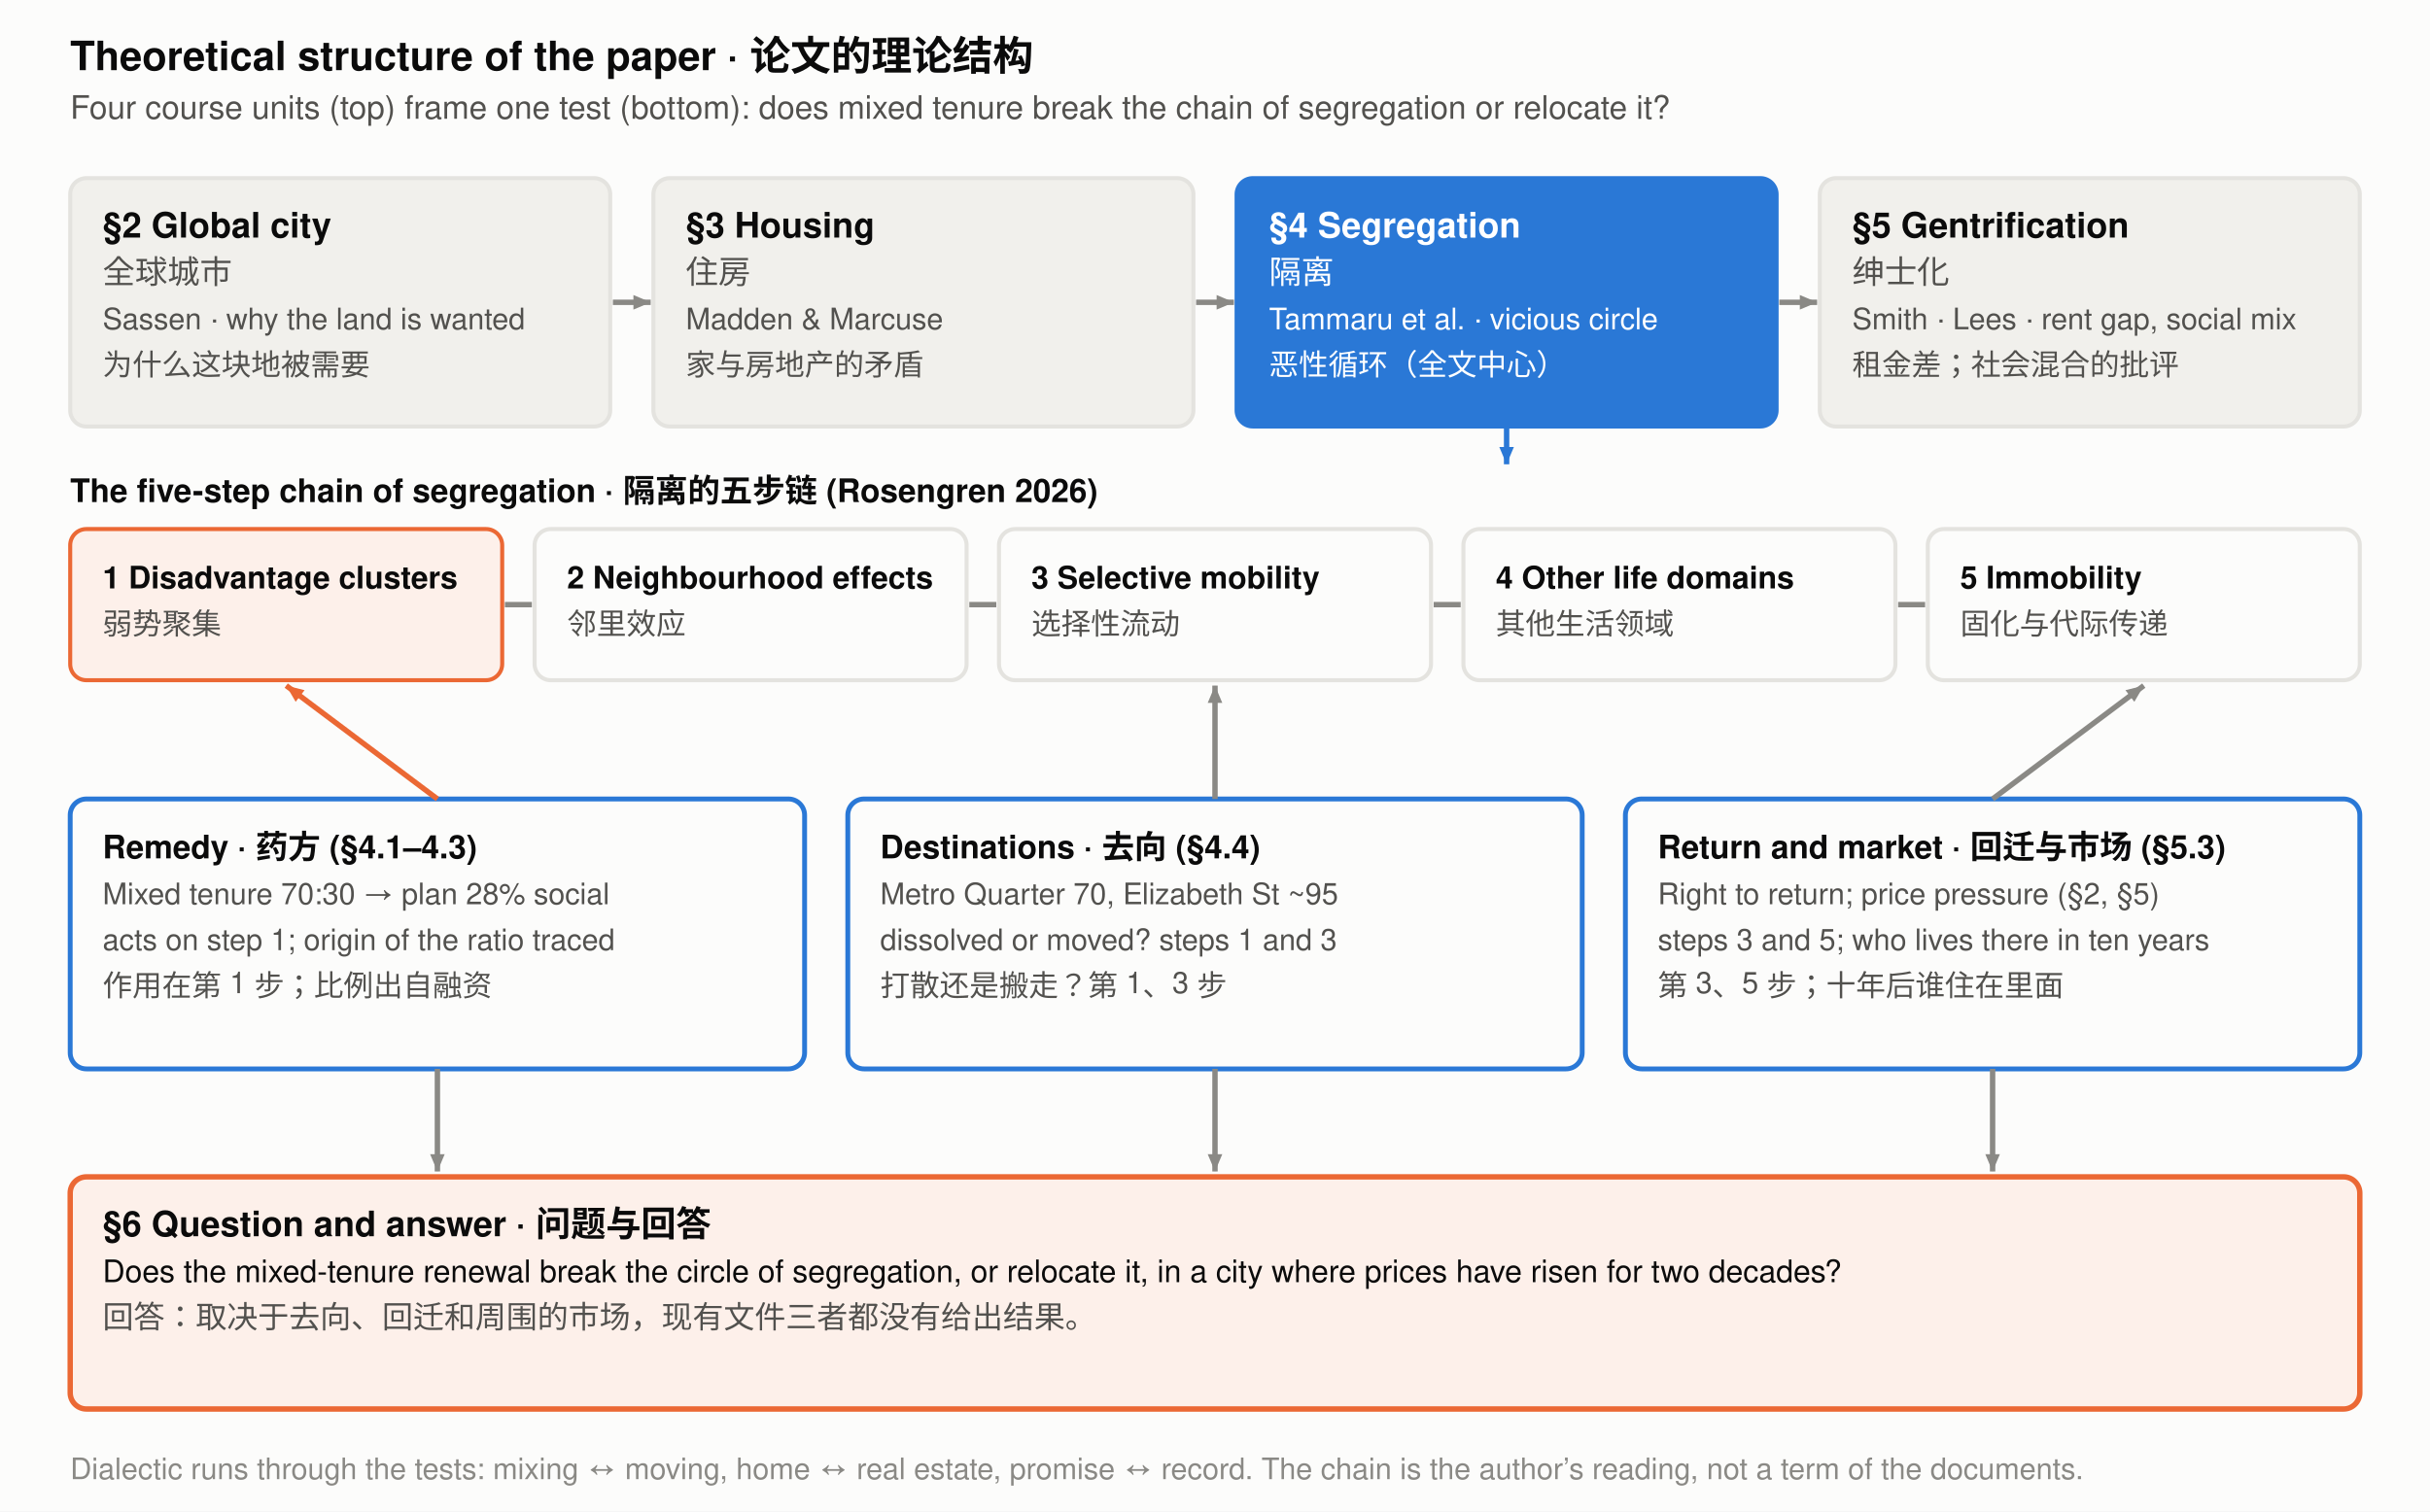
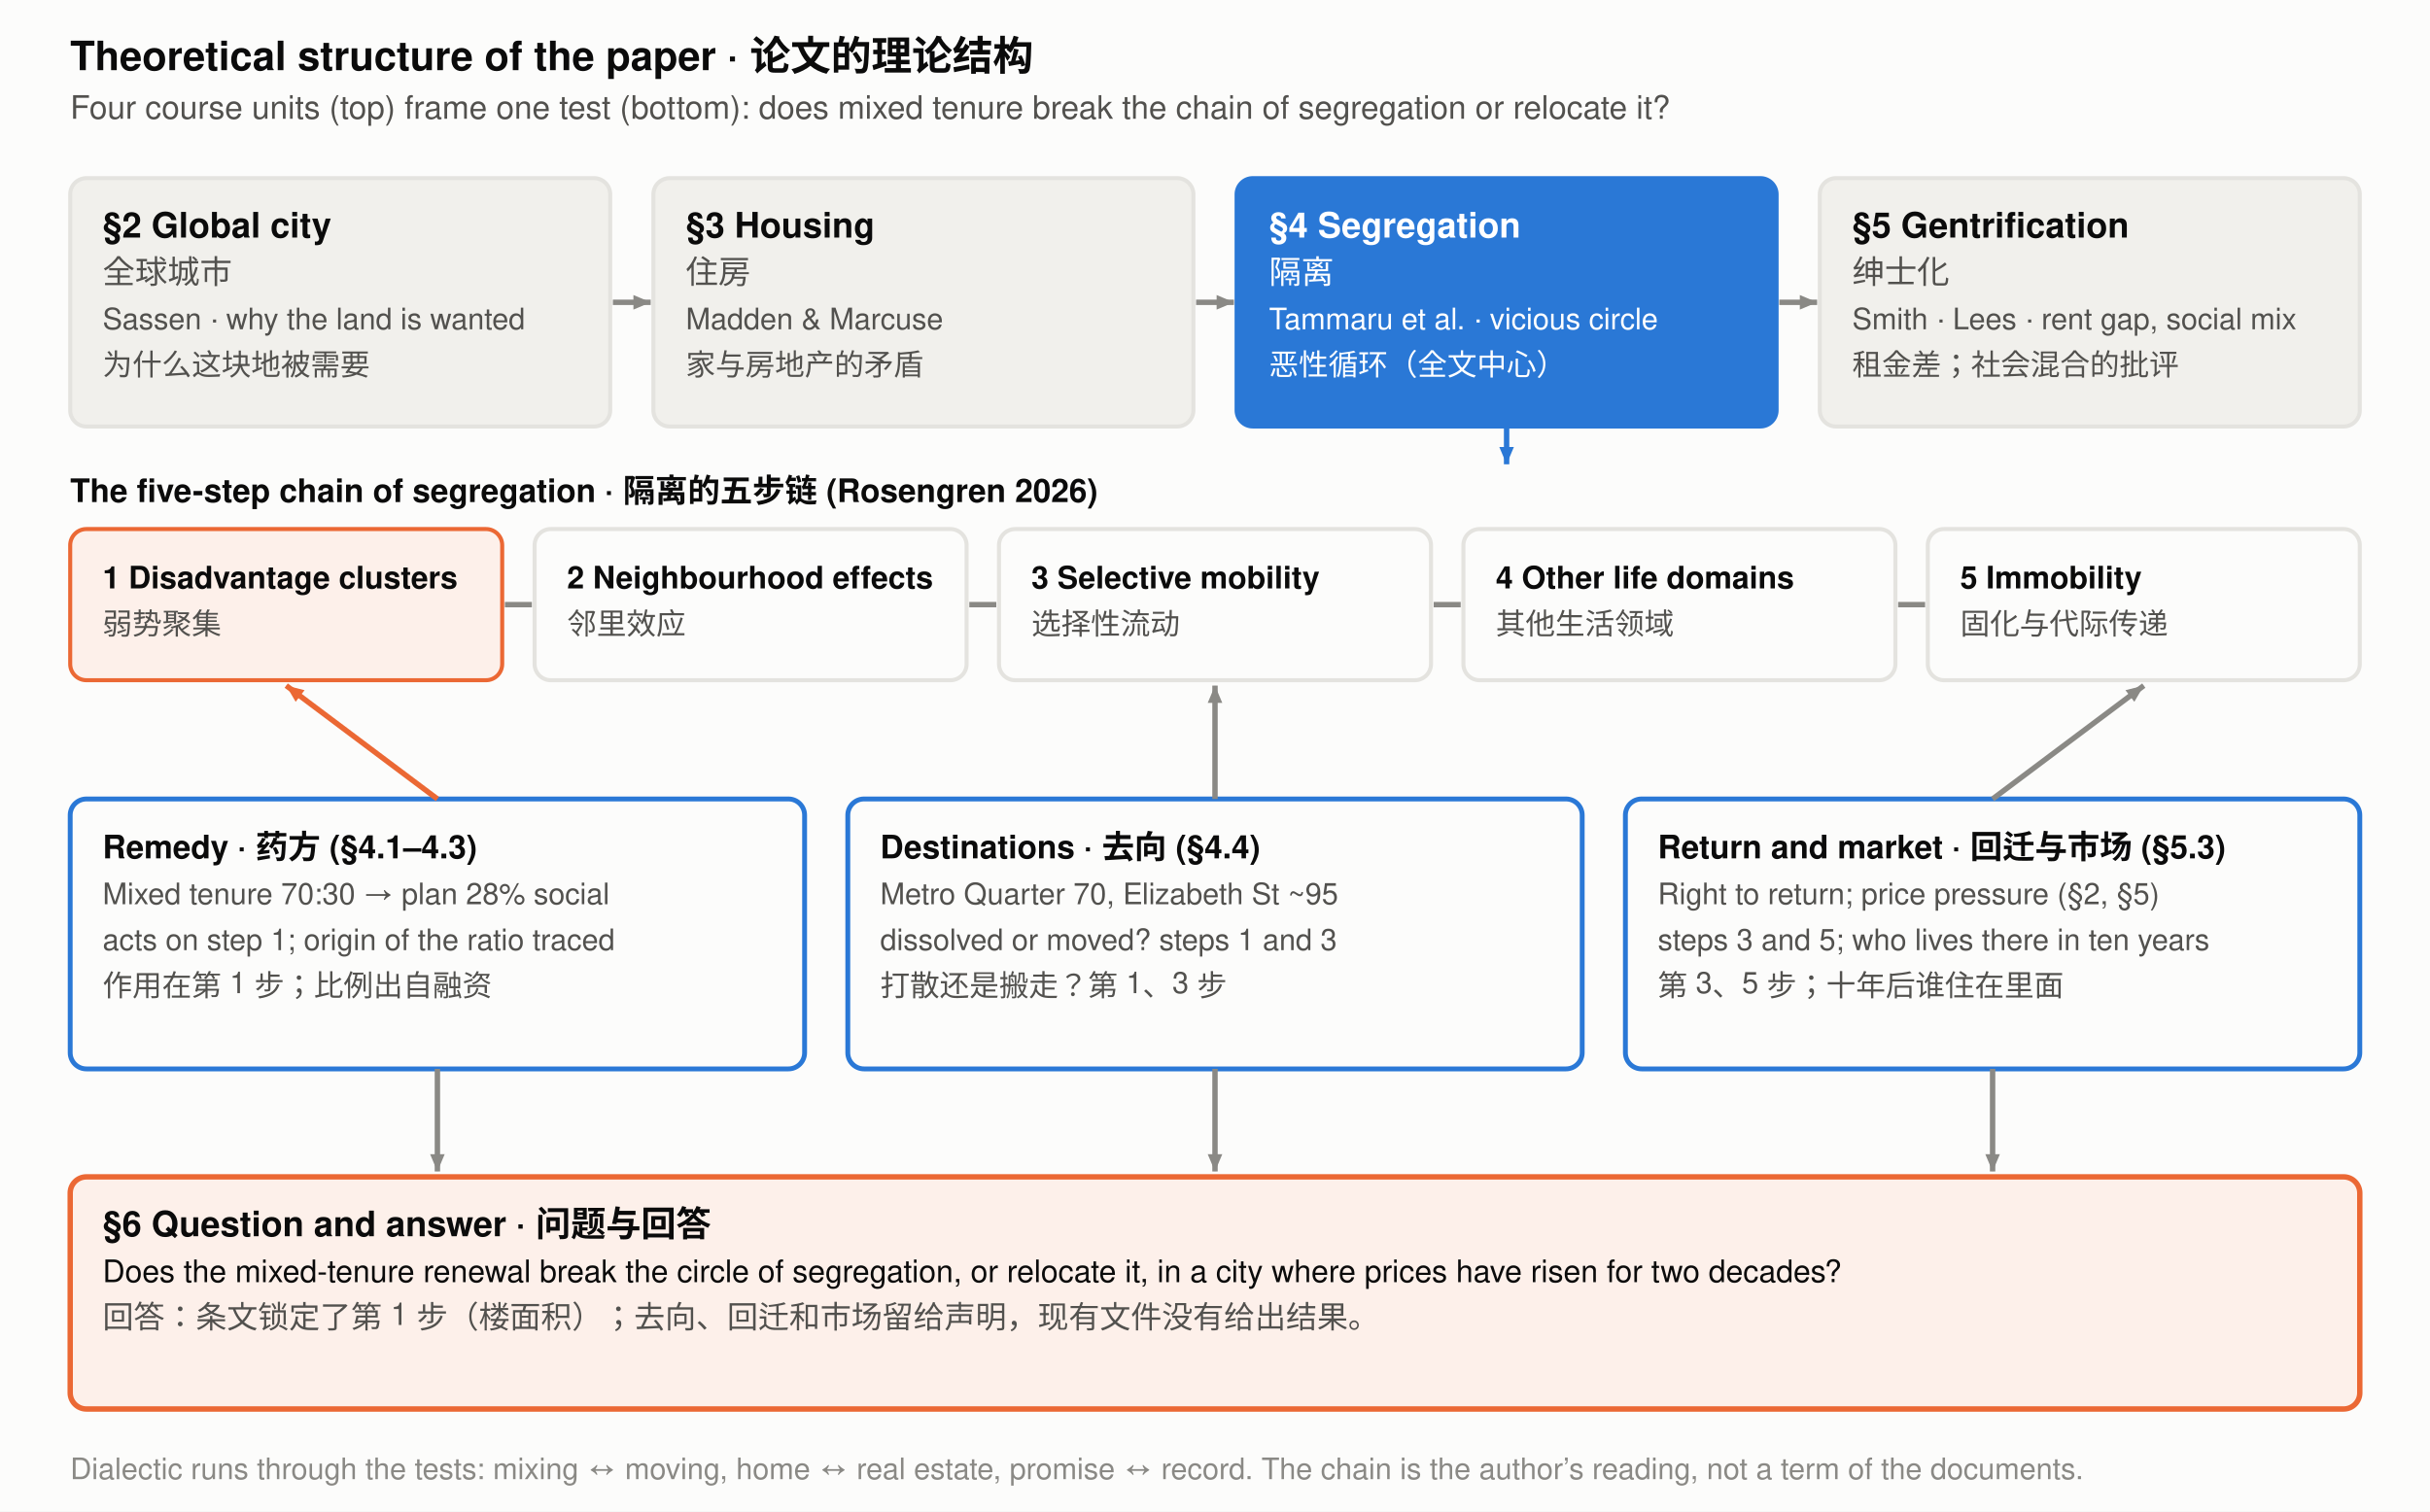
<svg xmlns="http://www.w3.org/2000/svg" viewBox="0 0 900 560" role="img" aria-label="Theoretical structure of the paper" font-family="IBM Plex Sans, Helvetica, Arial, sans-serif">
  <rect width="900" height="560" fill="#fcfcfb" />
  <text x="26" y="26" font-size="15" font-weight="600" fill="#0b0b0b">Theoretical structure of the paper · 论文的理论结构</text>
  <text x="26" y="44" font-size="12" fill="#52514e">Four course units (top) frame one test (bottom): does mixed tenure break the chain of segregation or relocate it?</text>
  <rect x="26.0" y="66" width="200" height="92" rx="6" fill="#f1f0ec" stroke="#e4e3df" stroke-width="1.5" />
  <text x="38.0" y="88" font-size="13" font-weight="700" fill="#0b0b0b">§2 Global city</text>
  <text x="38.0" y="105" font-size="12" font-weight="500" fill="#52514e">全球城市</text>
  <text x="38.0" y="122" font-size="11" font-weight="400" fill="#52514e">Sassen · why the land is wanted</text>
  <text x="38.0" y="139" font-size="11" font-weight="400" fill="#52514e">为什么这块地被需要</text>
  <line x1="227.0" y1="112" x2="241.0" y2="112" stroke="#8a8985" stroke-width="2" />
  <polygon points="241.0,112 234.6,114.7 234.6,109.3" fill="#8a8985" />
  <rect x="242.0" y="66" width="200" height="92" rx="6" fill="#f1f0ec" stroke="#e4e3df" stroke-width="1.5" />
  <text x="254.0" y="88" font-size="13" font-weight="700" fill="#0b0b0b">§3 Housing</text>
  <text x="254.0" y="105" font-size="12" font-weight="500" fill="#52514e">住房</text>
  <text x="254.0" y="122" font-size="11" font-weight="400" fill="#52514e">Madden &amp; Marcuse</text>
  <text x="254.0" y="139" font-size="11" font-weight="400" fill="#52514e">家与房地产的矛盾</text>
  <line x1="443.0" y1="112" x2="457.0" y2="112" stroke="#8a8985" stroke-width="2" />
  <polygon points="457.0,112 450.6,114.7 450.6,109.3" fill="#8a8985" />
  <rect x="458.0" y="66" width="200" height="92" rx="6" fill="#2a78d6" stroke="#2a78d6" stroke-width="1.5" />
  <text x="470.0" y="88" font-size="13" font-weight="700" fill="#fff">§4 Segregation</text>
  <text x="470.0" y="105" font-size="12" font-weight="500" fill="#fff">隔离</text>
  <text x="470.0" y="122" font-size="11" font-weight="400" fill="#fff">Tammaru et al. · vicious circle</text>
  <text x="470.0" y="139" font-size="11" font-weight="400" fill="#fff">恶性循环（全文中心）</text>
  <line x1="659.0" y1="112" x2="673.0" y2="112" stroke="#8a8985" stroke-width="2" />
  <polygon points="673.0,112 666.6,114.7 666.6,109.3" fill="#8a8985" />
  <rect x="674.0" y="66" width="200" height="92" rx="6" fill="#f1f0ec" stroke="#e4e3df" stroke-width="1.5" />
  <text x="686.0" y="88" font-size="13" font-weight="700" fill="#0b0b0b">§5 Gentrification</text>
  <text x="686.0" y="105" font-size="12" font-weight="500" fill="#52514e">绅士化</text>
  <text x="686.0" y="122" font-size="11" font-weight="400" fill="#52514e">Smith · Lees · rent gap, social mix</text>
  <text x="686.0" y="139" font-size="11" font-weight="400" fill="#52514e">租金差；社会混合的批评</text>
  <text x="26.0" y="186" font-size="12" font-weight="600" fill="#0b0b0b">The five-step chain of segregation · 隔离的五步链 (Rosengren 2026)</text>
  <rect x="26.0" y="196" width="160" height="56" rx="6" fill="#fdf0ea" stroke="#eb6834" stroke-width="1.5" />
  <text x="38.0" y="218" font-size="11.5" font-weight="600" fill="#0b0b0b">1 Disadvantage clusters</text>
  <text x="38.0" y="235" font-size="11" font-weight="400" fill="#52514e">弱势聚集</text>
  <path d="M187.0 224 l10 0" stroke="#8a8985" stroke-width="2" />
  <rect x="198.0" y="196" width="160" height="56" rx="6" fill="#fcfcfb" stroke="#e4e3df" stroke-width="1.5" />
  <text x="210.0" y="218" font-size="11.5" font-weight="600" fill="#0b0b0b">2 Neighbourhood effects</text>
  <text x="210.0" y="235" font-size="11" font-weight="400" fill="#52514e">邻里效应</text>
  <path d="M359.0 224 l10 0" stroke="#8a8985" stroke-width="2" />
  <rect x="370.0" y="196" width="160" height="56" rx="6" fill="#fcfcfb" stroke="#e4e3df" stroke-width="1.5" />
  <text x="382.0" y="218" font-size="11.5" font-weight="600" fill="#0b0b0b">3 Selective mobility</text>
  <text x="382.0" y="235" font-size="11" font-weight="400" fill="#52514e">选择性流动</text>
  <path d="M531.0 224 l10 0" stroke="#8a8985" stroke-width="2" />
  <rect x="542.0" y="196" width="160" height="56" rx="6" fill="#fcfcfb" stroke="#e4e3df" stroke-width="1.5" />
  <text x="554.0" y="218" font-size="11.5" font-weight="600" fill="#0b0b0b">4 Other life domains</text>
  <text x="554.0" y="235" font-size="11" font-weight="400" fill="#52514e">其他生活领域</text>
  <path d="M703.0 224 l10 0" stroke="#8a8985" stroke-width="2" />
  <rect x="714.0" y="196" width="160" height="56" rx="6" fill="#fcfcfb" stroke="#e4e3df" stroke-width="1.5" />
  <text x="726.0" y="218" font-size="11.5" font-weight="600" fill="#0b0b0b">5 Immobility</text>
  <text x="726.0" y="235" font-size="11" font-weight="400" fill="#52514e">固化与代际传递</text>
  <line x1="558.0" y1="158" x2="558.0" y2="172" stroke="#2a78d6" stroke-width="2" />
  <polygon points="558.0,172 555.3,165.6 560.7,165.6" fill="#2a78d6" />
  <rect x="26.0" y="296" width="272" height="100" rx="6" fill="#fcfcfb" stroke="#2a78d6" stroke-width="1.8" />
  <text x="38.0" y="318" font-size="12" font-weight="600" fill="#0b0b0b">Remedy · 药方 (§4.1–4.3)</text>
  <text x="38.0" y="335" font-size="11" font-weight="400" fill="#52514e">Mixed tenure 70:30 → plan 28% social</text>
  <text x="38.0" y="352" font-size="11" font-weight="400" fill="#52514e">acts on step 1; origin of the ratio traced</text>
  <text x="38.0" y="369" font-size="11" font-weight="400" fill="#52514e">作用在第 1 步；比例出自融资</text>
  <line x1="162.0" y1="296" x2="106.0" y2="254" stroke="#eb6834" stroke-width="2" />
  <polygon points="106.0,254 112.8,255.7 109.5,260.0" fill="#eb6834" />
  <rect x="314.0" y="296" width="272" height="100" rx="6" fill="#fcfcfb" stroke="#2a78d6" stroke-width="1.8" />
  <text x="326.0" y="318" font-size="12" font-weight="600" fill="#0b0b0b">Destinations · 去向 (§4.4)</text>
  <text x="326.0" y="335" font-size="11" font-weight="400" fill="#52514e">Metro Quarter 70, Elizabeth St ~95</text>
  <text x="326.0" y="352" font-size="11" font-weight="400" fill="#52514e">dissolved or moved? steps 1 and 3</text>
  <text x="326.0" y="369" font-size="11" font-weight="400" fill="#52514e">打散还是搬走？第 1、3 步</text>
  <line x1="450.0" y1="296" x2="450.0" y2="254" stroke="#8a8985" stroke-width="2" />
  <polygon points="450.0,254 452.7,260.4 447.3,260.4" fill="#8a8985" />
  <rect x="602.0" y="296" width="272" height="100" rx="6" fill="#fcfcfb" stroke="#2a78d6" stroke-width="1.8" />
  <text x="614.0" y="318" font-size="12" font-weight="600" fill="#0b0b0b">Return and market · 回迁与市场 (§5.3)</text>
  <text x="614.0" y="335" font-size="11" font-weight="400" fill="#52514e">Right to return; price pressure (§2, §5)</text>
  <text x="614.0" y="352" font-size="11" font-weight="400" fill="#52514e">steps 3 and 5; who lives there in ten years</text>
  <text x="614.0" y="369" font-size="11" font-weight="400" fill="#52514e">第 3、5 步；十年后谁住在里面</text>
  <line x1="738.0" y1="296" x2="794.0" y2="254" stroke="#8a8985" stroke-width="2" />
  <polygon points="794.0,254 790.5,260.0 787.2,255.7" fill="#8a8985" />
  <rect x="26.0" y="436" width="848" height="86" rx="6" fill="#fdf0ea" stroke="#eb6834" stroke-width="2" />
  <text x="38.0" y="458" font-size="13" font-weight="700" fill="#0b0b0b">§6 Question and answer · 问题与回答</text>
  <text x="38.0" y="475" font-size="11.5" font-weight="400" fill="#0b0b0b">Does the mixed-tenure renewal break the circle of segregation, or relocate it, in a city where prices have risen for two decades?</text>
-   <text x="38.0" y="492" font-size="11.5" font-weight="400" fill="#52514e">回答：取决于去向、回迁和周围的市场，现有文件三者都没有给出结果。</text>
+   <text x="38.0" y="492" font-size="11.5" font-weight="400" fill="#52514e">回答：条文锁定了第 1 步（楼面积）；去向、回迁和市场留给声明，现有文件没有给出结果。</text>
  <line x1="162.0" y1="396" x2="162.0" y2="434" stroke="#8a8985" stroke-width="2" />
  <polygon points="162.0,434 159.3,427.6 164.7,427.6" fill="#8a8985" />
  <line x1="450.0" y1="396" x2="450.0" y2="434" stroke="#8a8985" stroke-width="2" />
  <polygon points="450.0,434 447.3,427.6 452.7,427.6" fill="#8a8985" />
  <line x1="738.0" y1="396" x2="738.0" y2="434" stroke="#8a8985" stroke-width="2" />
  <polygon points="738.0,434 735.3,427.6 740.7,427.6" fill="#8a8985" />
  <text x="26" y="548" font-size="11" fill="#8a8985">Dialectic runs through the tests: mixing ↔ moving, home ↔ real estate, promise ↔ record. The chain is the author’s reading, not a term of the documents.</text>
</svg>
